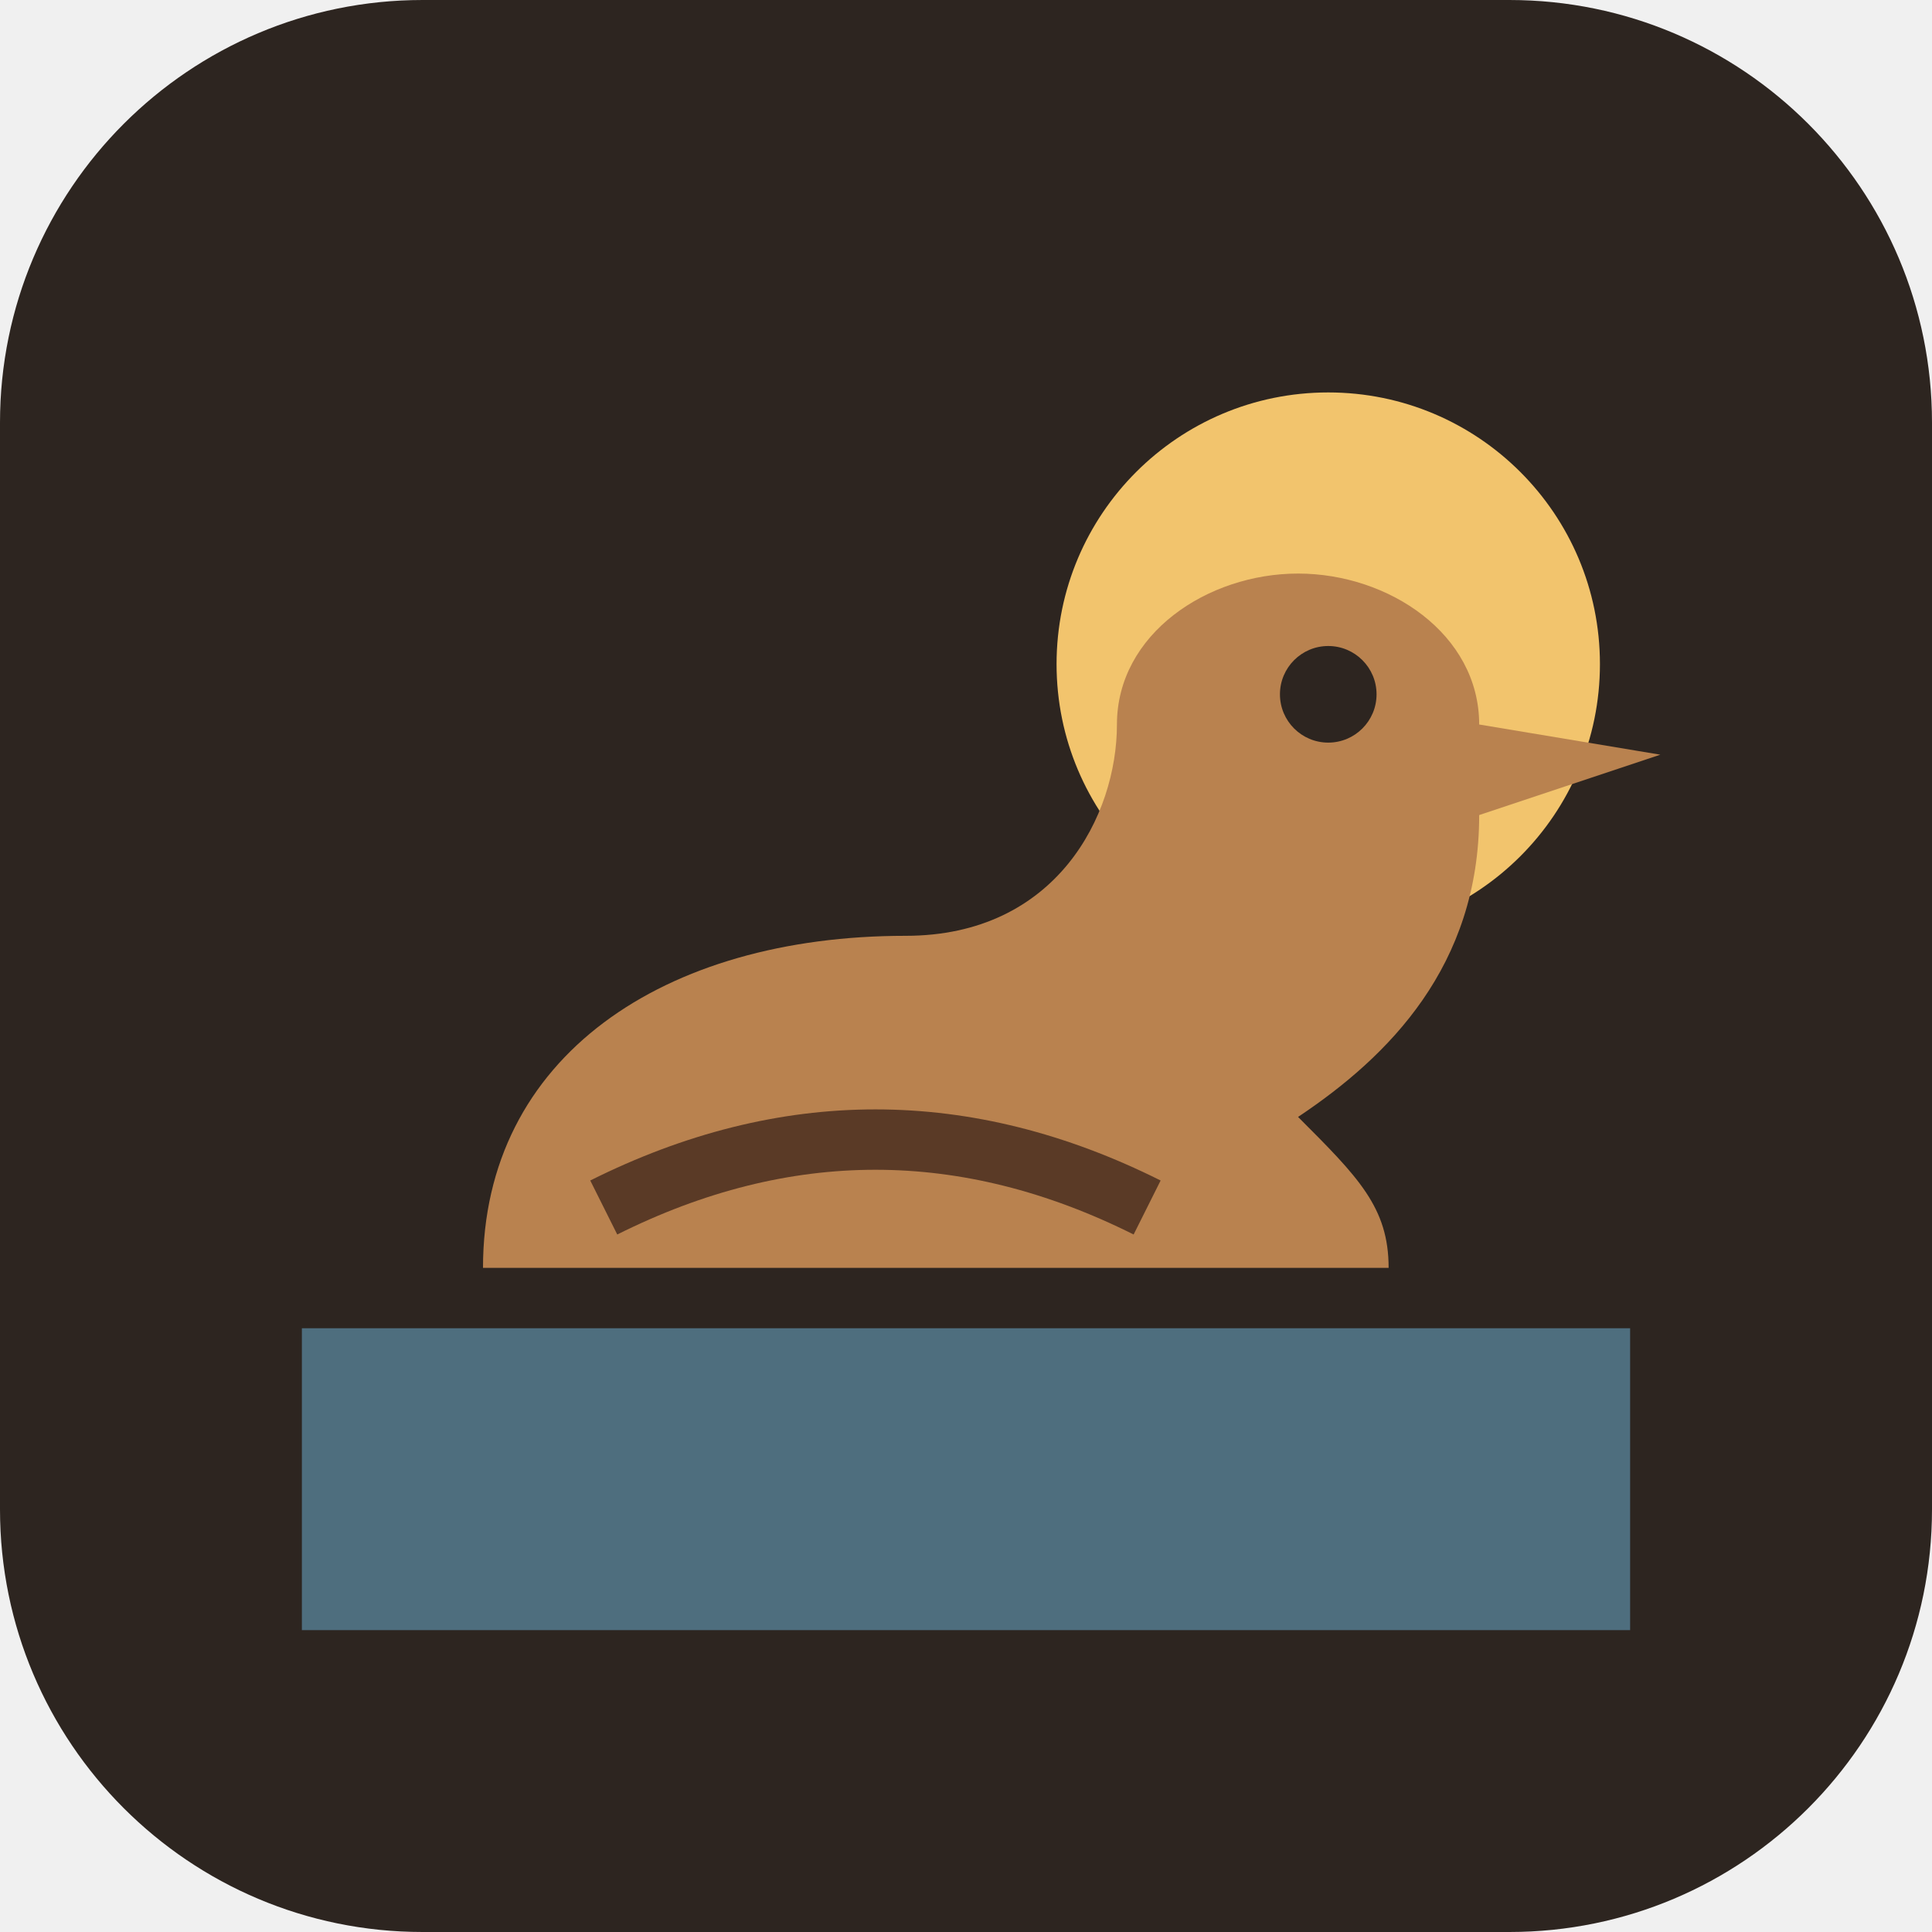
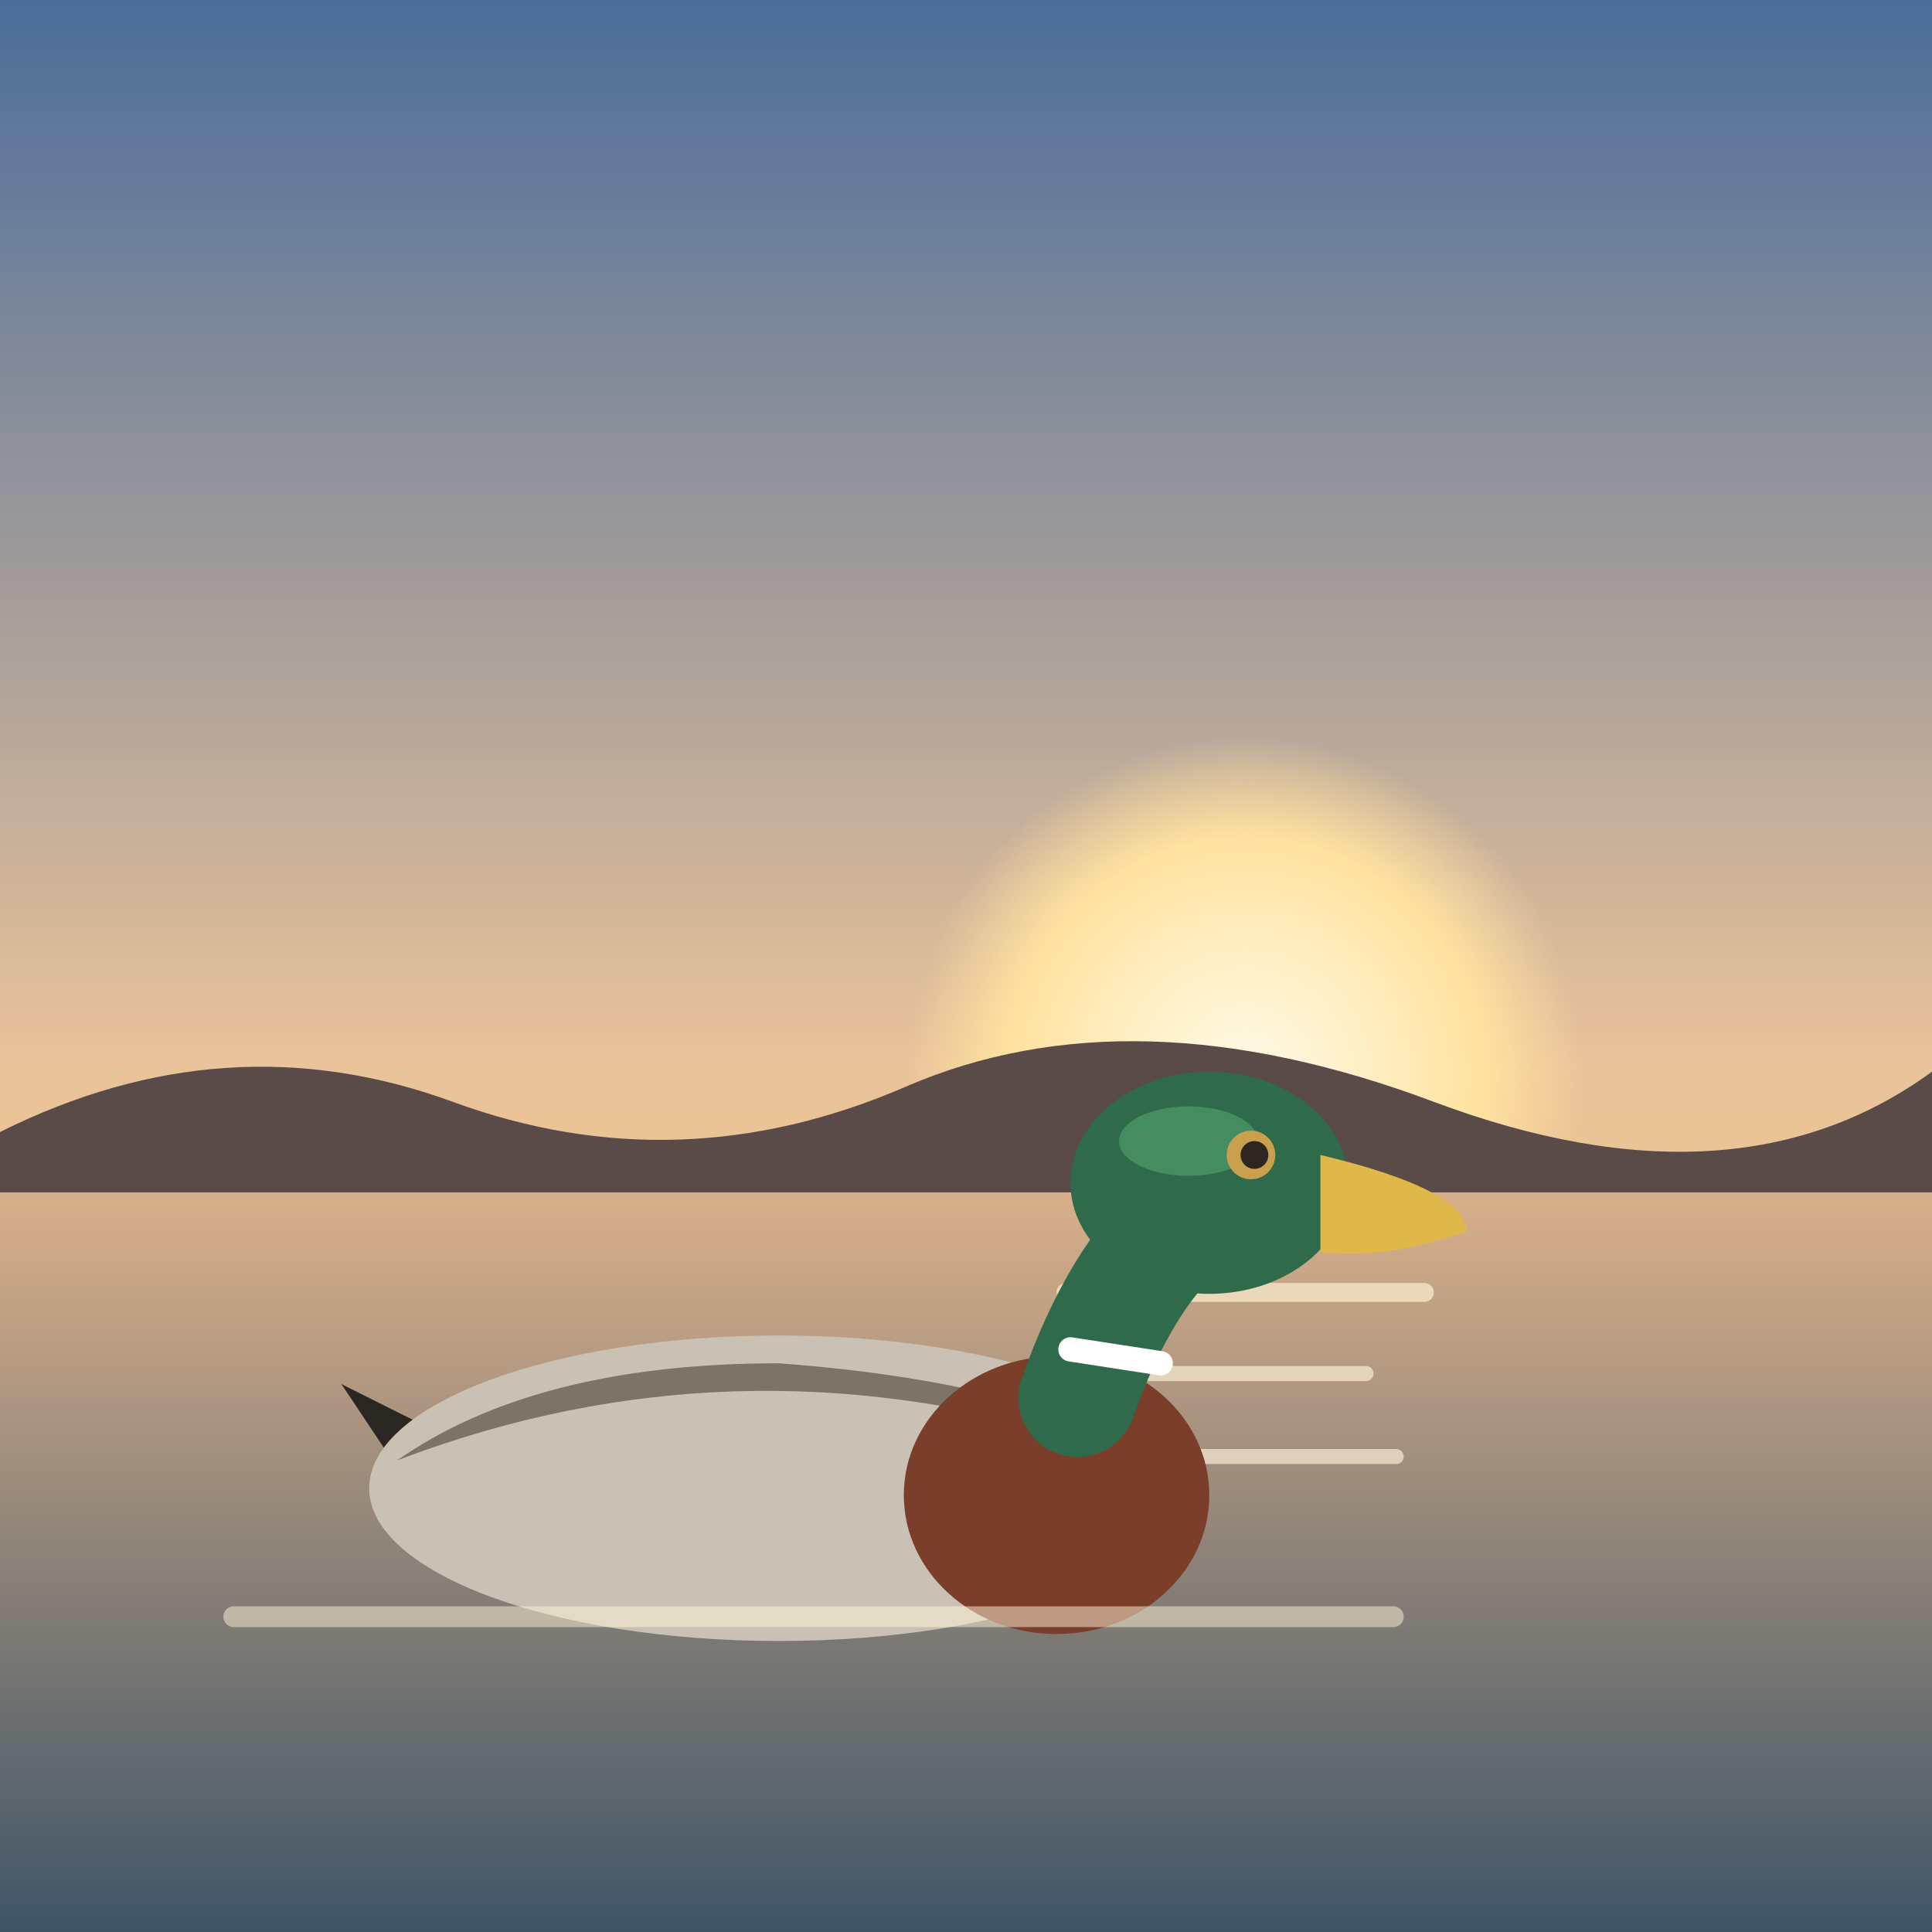
- <svg xmlns="http://www.w3.org/2000/svg" viewBox="0 0 64 64">
-   <rect width="64" height="64" rx="14" fill="#2d2520" />
-   <circle cx="44" cy="22" r="9" fill="#f2c46d" />
-   <path d="M10 44h44v10H10z" fill="#4e6e7e" />
-   <path d="M16 42c0-7 6-11 14-11 5 0 7-4 7-7 0-3 3-5 6-5s6 2 6 5l6 1-6 2c0 5-3 8-6 10 2 2 3 3 3 5H16z" fill="#b9824f" />
-   <circle cx="44" cy="23" r="1.6" fill="#2d2520" />
-   <path d="M20 40c6-3 12-3 18 0" stroke="#5a3a26" stroke-width="2" fill="none" />
+ <svg xmlns="http://www.w3.org/2000/svg" viewBox="0 0 512 512">
+   <defs>
+     <linearGradient id="sky" x1="0" y1="0" x2="0" y2="1">
+       <stop offset="0" stop-color="#4a6c9a" />
+       <stop offset="0.55" stop-color="#e9c39a" />
+       <stop offset="1" stop-color="#f6c56e" />
+     </linearGradient>
+     <linearGradient id="water" x1="0" y1="0" x2="0" y2="1">
+       <stop offset="0" stop-color="#d9b08a" />
+       <stop offset="1" stop-color="#3e5466" />
+     </linearGradient>
+     <radialGradient id="sun" cx="0.5" cy="0.5" r="0.5">
+       <stop offset="0" stop-color="#fffbe8" />
+       <stop offset="0.7" stop-color="#ffe2a0" />
+       <stop offset="1" stop-color="#ffe2a0" stop-opacity="0" />
+     </radialGradient>
+   </defs>
+   <rect width="512" height="512" fill="url(#sky)" />
+   <circle cx="330" cy="285" r="90" fill="url(#sun)" />
+   <path d="M0 300 Q60 270 120 292 T240 288 T380 292 T512 284 V320 H0Z" fill="#5a4a48" />
+   <rect y="316" width="512" height="196" fill="url(#water)" />
+   <g fill="#fff4d8" opacity="0.65">
+     <rect x="280" y="340" width="100" height="5" rx="2.5" />
+     <rect x="300" y="362" width="64" height="4" rx="2" />
+     <rect x="292" y="384" width="80" height="4" rx="2" />
+   </g>
+   <g transform="translate(96 330) scale(0.92)">
+     <path d="M10 64 L-6 40 L22 54 Z" fill="#2a2622" />
+     <ellipse cx="120" cy="70" rx="118" ry="44" fill="#c9c2b4" />
+     <path d="M10 62 Q120 20 236 66 Q200 40 120 34 Q50 34 10 62Z" fill="#7d7468" />
+     <ellipse cx="200" cy="72" rx="44" ry="40" fill="#7a3e2a" />
+     <path d="M206 44 Q218 10 236 -6" stroke="#2f6b4a" stroke-width="34" stroke-linecap="round" fill="none" />
+     <ellipse cx="244" cy="-18" rx="40" ry="32" fill="#2f6b4a" />
+     <ellipse cx="238" cy="-30" rx="20" ry="10" fill="#4f9a6a" opacity="0.7" />
+     <path d="M276 -26 Q318 -16 318 -4 Q296 4 276 2Z" fill="#e0b84a" />
+     <circle cx="256" cy="-26" r="7" fill="#c9a04e" />
+     <circle cx="257" cy="-26" r="4" fill="#2d2520" />
+     <path d="M204 30 L230 34" stroke="#fff" stroke-width="7" stroke-linecap="round" />
+     <rect x="-40" y="104" width="340" height="6" rx="3" fill="#fff4d8" opacity="0.5" />
+   </g>
</svg>
